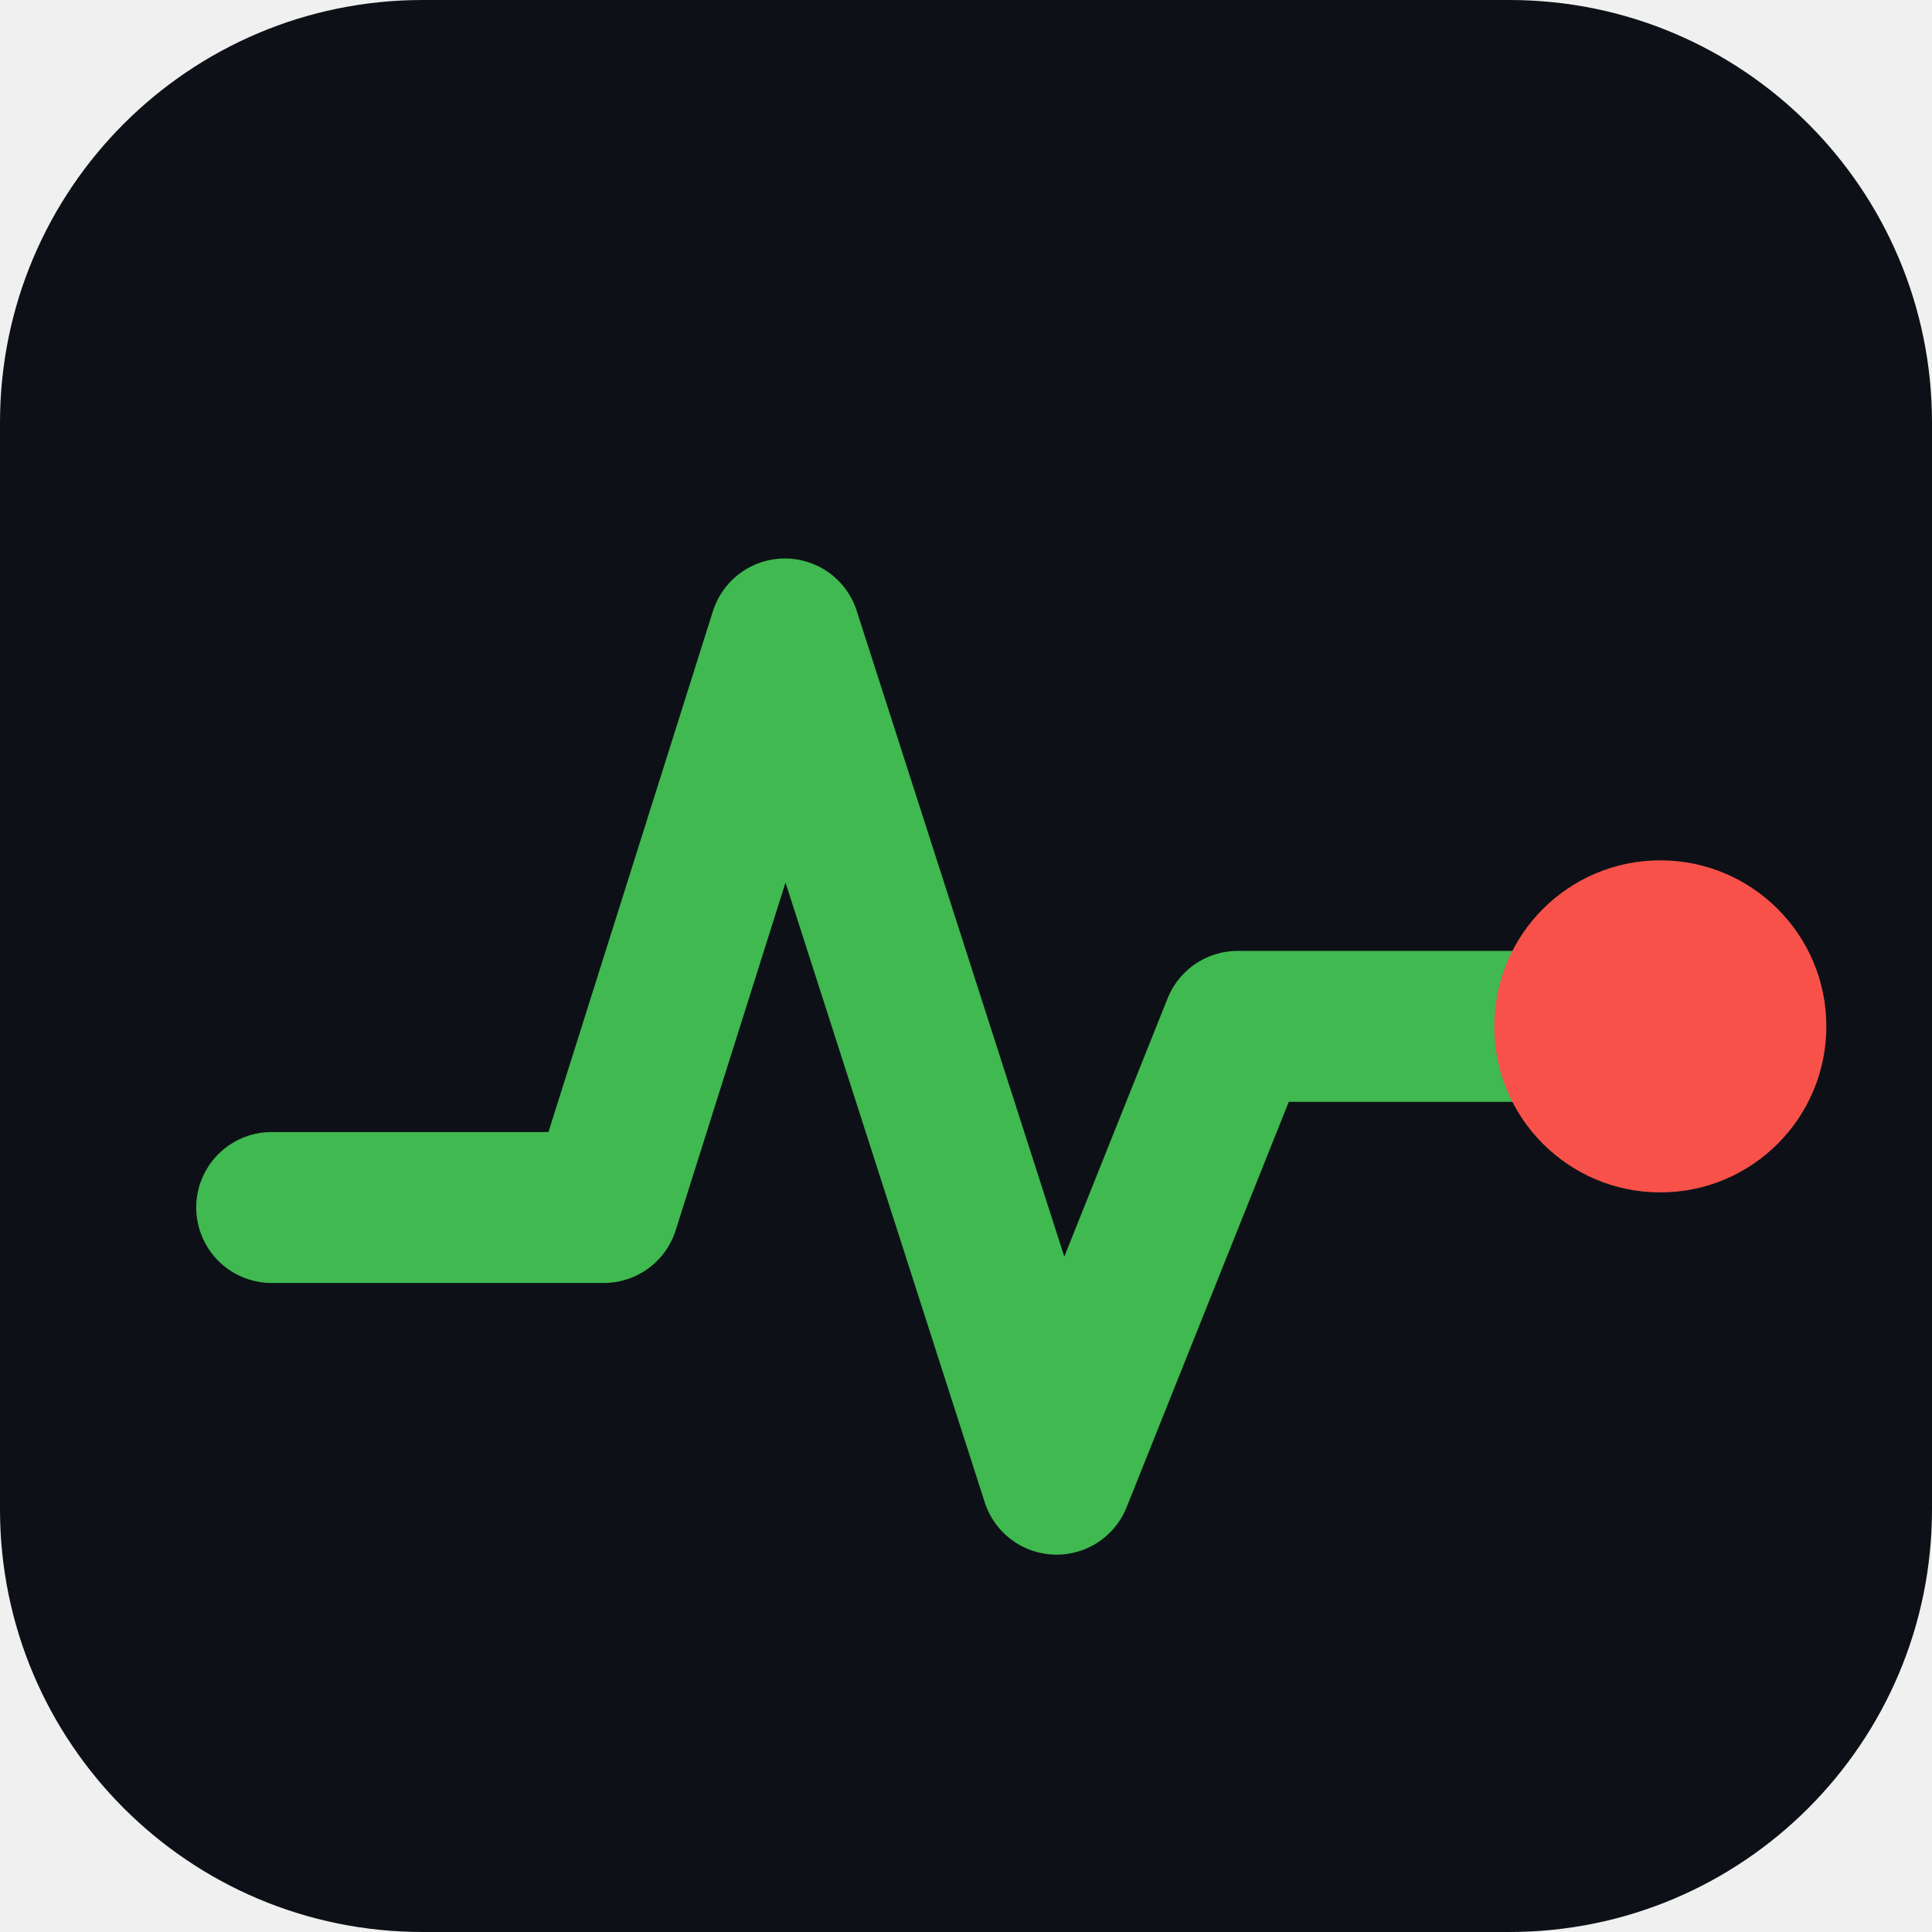
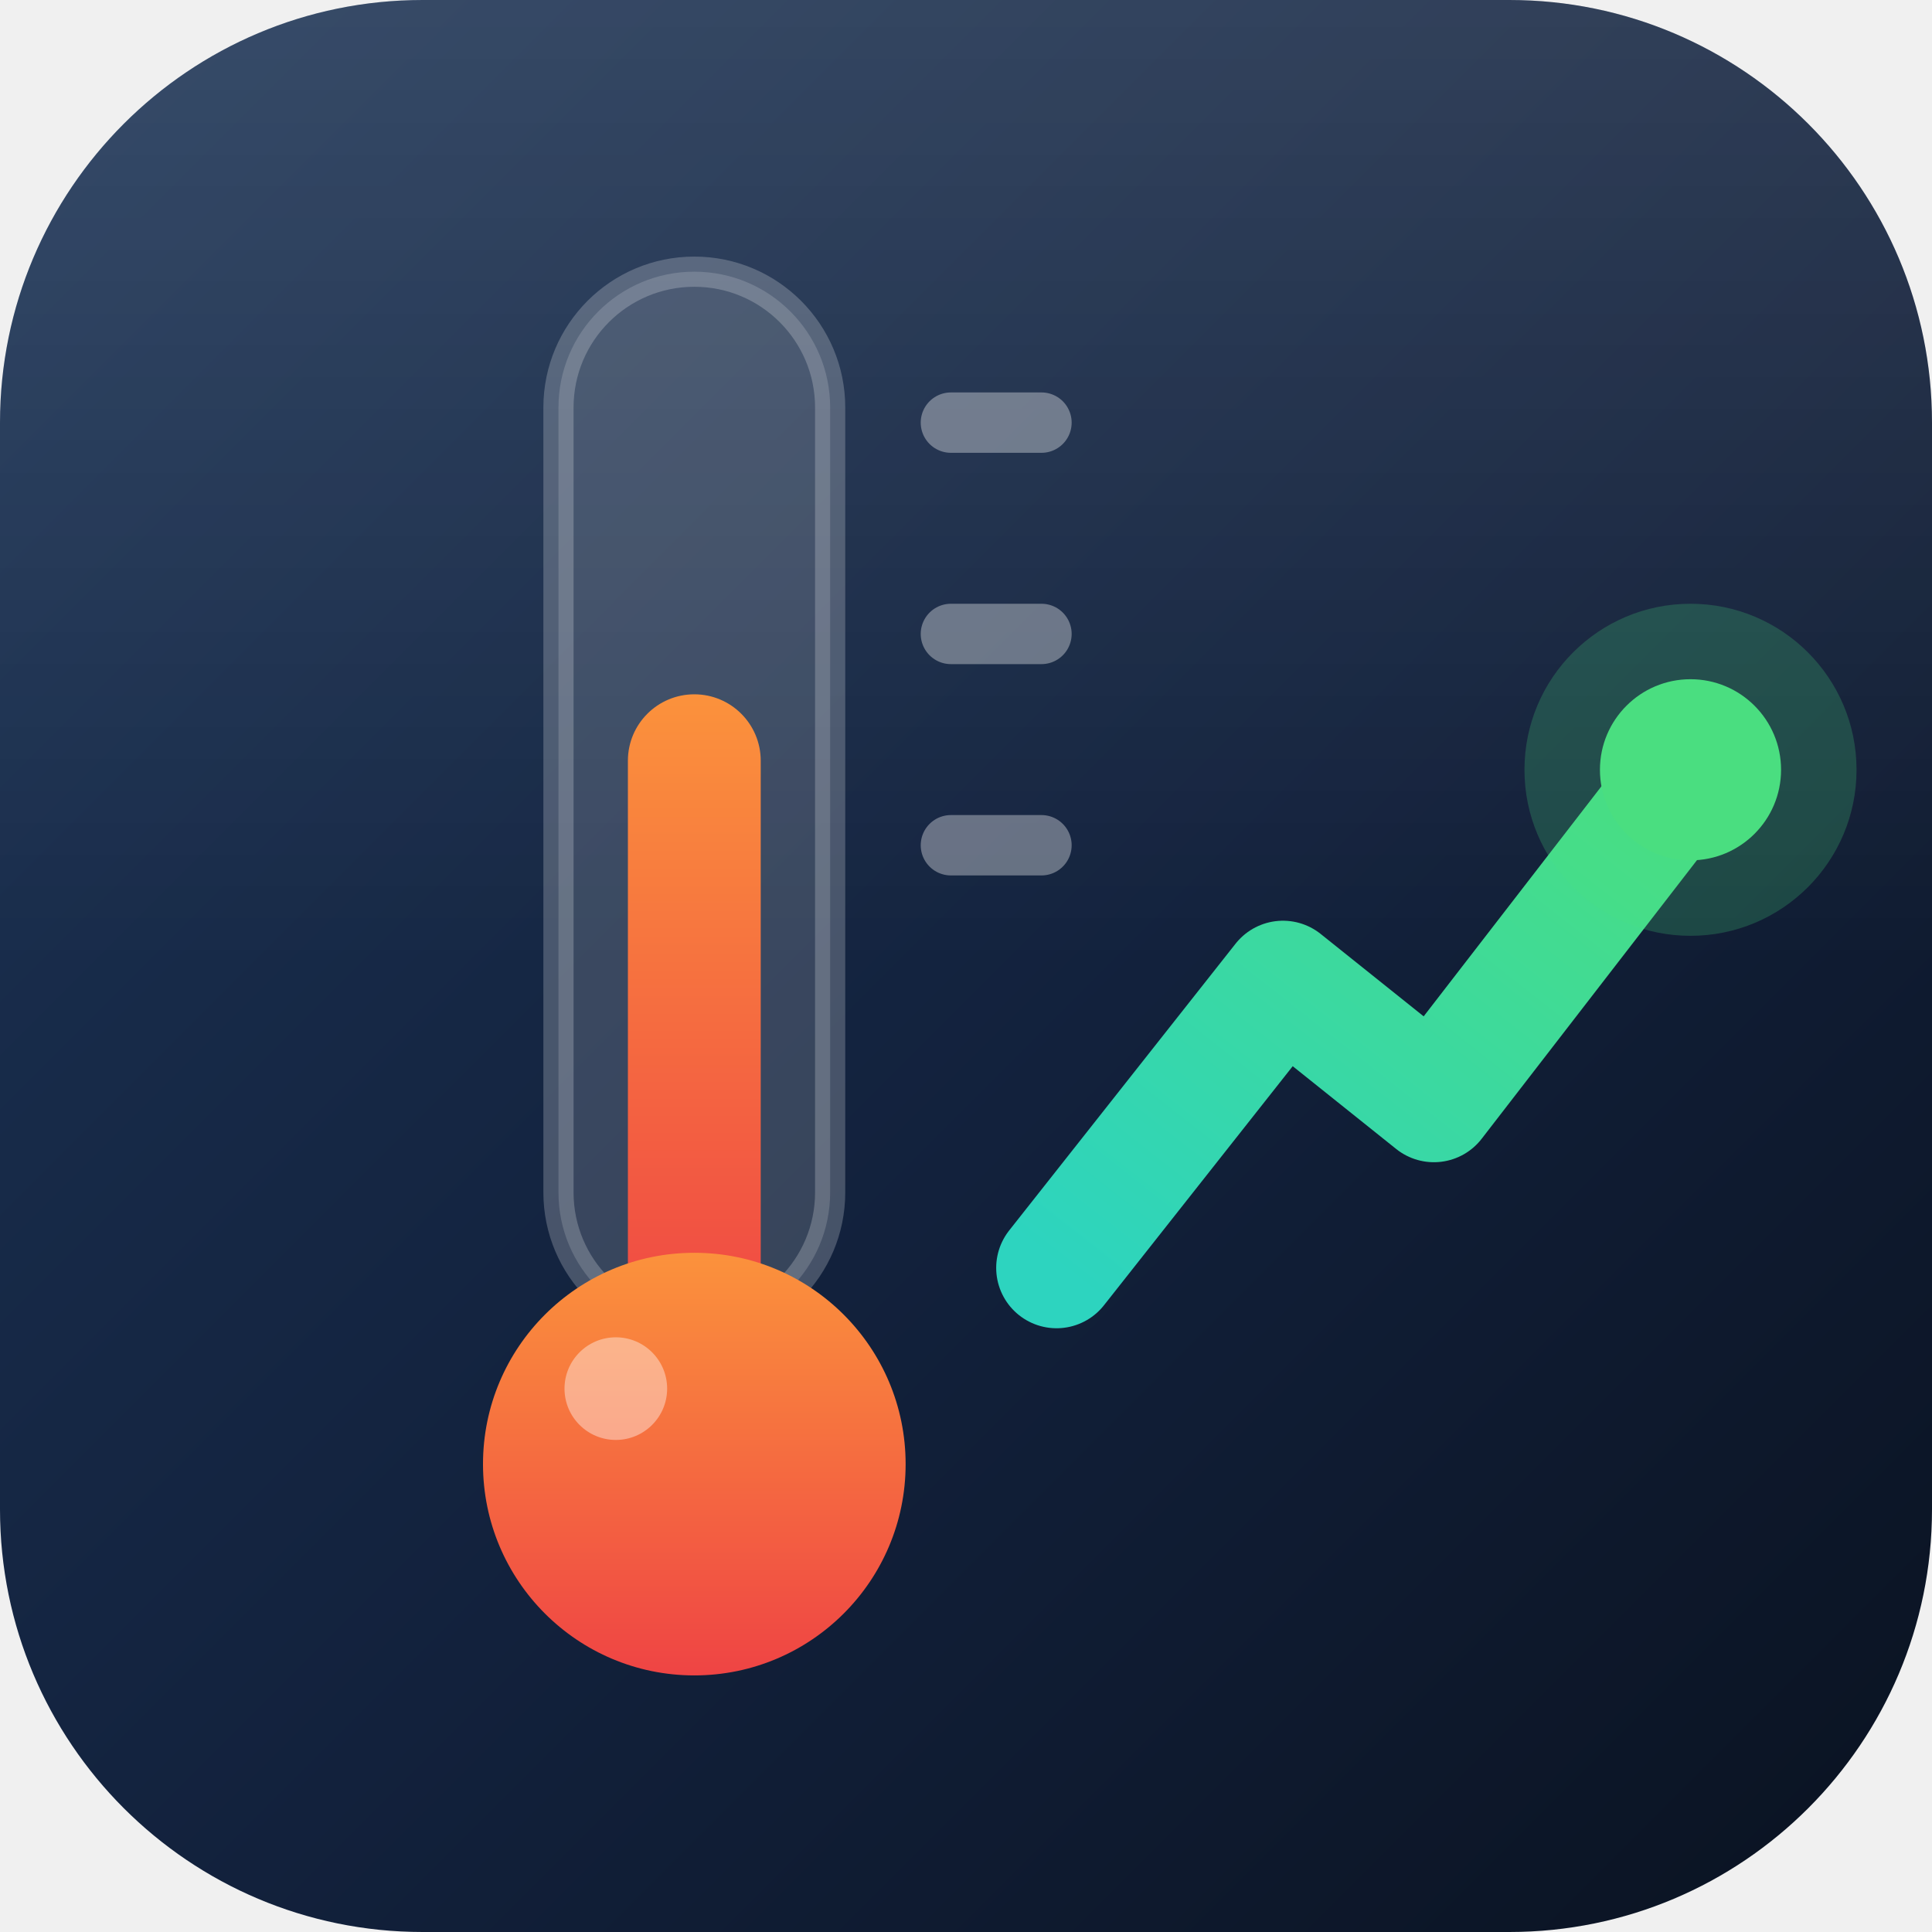
<svg xmlns="http://www.w3.org/2000/svg" viewBox="0 0 64 64">
-   <rect width="64" height="64" rx="14" fill="#0d1117" />
-   <path d="M9 40h11l6-19 9 28 6-15h14" fill="none" stroke="#3fb950" stroke-width="5" stroke-linecap="round" stroke-linejoin="round" />
-   <circle cx="55" cy="34" r="5.5" fill="#f85149" />
+   <defs>
+     <linearGradient id="bg" x1="0" y1="0" x2="1" y2="1">
+       <stop offset="0" stop-color="#1d3557" />
+       <stop offset=".55" stop-color="#12213c" />
+       <stop offset="1" stop-color="#0a1220" />
+     </linearGradient>
+     <linearGradient id="sheen" x1="0" y1="0" x2="0" y2="1">
+       <stop offset="0" stop-color="#ffffff" stop-opacity=".12" />
+       <stop offset=".5" stop-color="#ffffff" stop-opacity="0" />
+     </linearGradient>
+     <linearGradient id="mercury" x1="0" y1="0" x2="0" y2="1">
+       <stop offset="0" stop-color="#fb923c" />
+       <stop offset="1" stop-color="#ef4444" />
+     </linearGradient>
+     <linearGradient id="trend" x1="0" y1="1" x2="1" y2="0">
+       <stop offset="0" stop-color="#2dd4bf" />
+       <stop offset="1" stop-color="#4ade80" />
+     </linearGradient>
+   </defs>
+   <rect width="64" height="64" rx="14" fill="url(#bg)" />
+   <rect width="64" height="64" rx="14" fill="url(#sheen)" />
+   <rect x="18.5" y="9" width="9" height="35" rx="4.5" fill="#ffffff" opacity=".16" />
+   <rect x="18.5" y="9" width="9" height="35" rx="4.5" fill="none" stroke="#ffffff" stroke-opacity=".22" stroke-width="1" />
+   <rect x="20.8" y="23" width="4.4" height="22" rx="2.2" fill="url(#mercury)" />
+   <circle cx="23" cy="48.5" r="7" fill="url(#mercury)" />
+   <circle cx="20.4" cy="46" r="1.7" fill="#ffffff" opacity=".4" />
+   <line x1="31.5" y1="14" x2="34.5" y2="14" stroke="#ffffff" stroke-opacity=".35" stroke-width="2" stroke-linecap="round" />
+   <line x1="31.5" y1="21" x2="34.5" y2="21" stroke="#ffffff" stroke-opacity=".35" stroke-width="2" stroke-linecap="round" />
+   <line x1="31.5" y1="28" x2="34.5" y2="28" stroke="#ffffff" stroke-opacity=".35" stroke-width="2" stroke-linecap="round" />
+   <path d="M35 42 L42.5 32.5 L47.5 36.5 L56 25.5" fill="none" stroke="url(#trend)" stroke-width="4" stroke-linecap="round" stroke-linejoin="round" />
+   <circle cx="56" cy="25.5" r="5.5" fill="#4ade80" opacity=".22" />
+   <circle cx="56" cy="25.5" r="3" fill="#4ade80" />
</svg>
